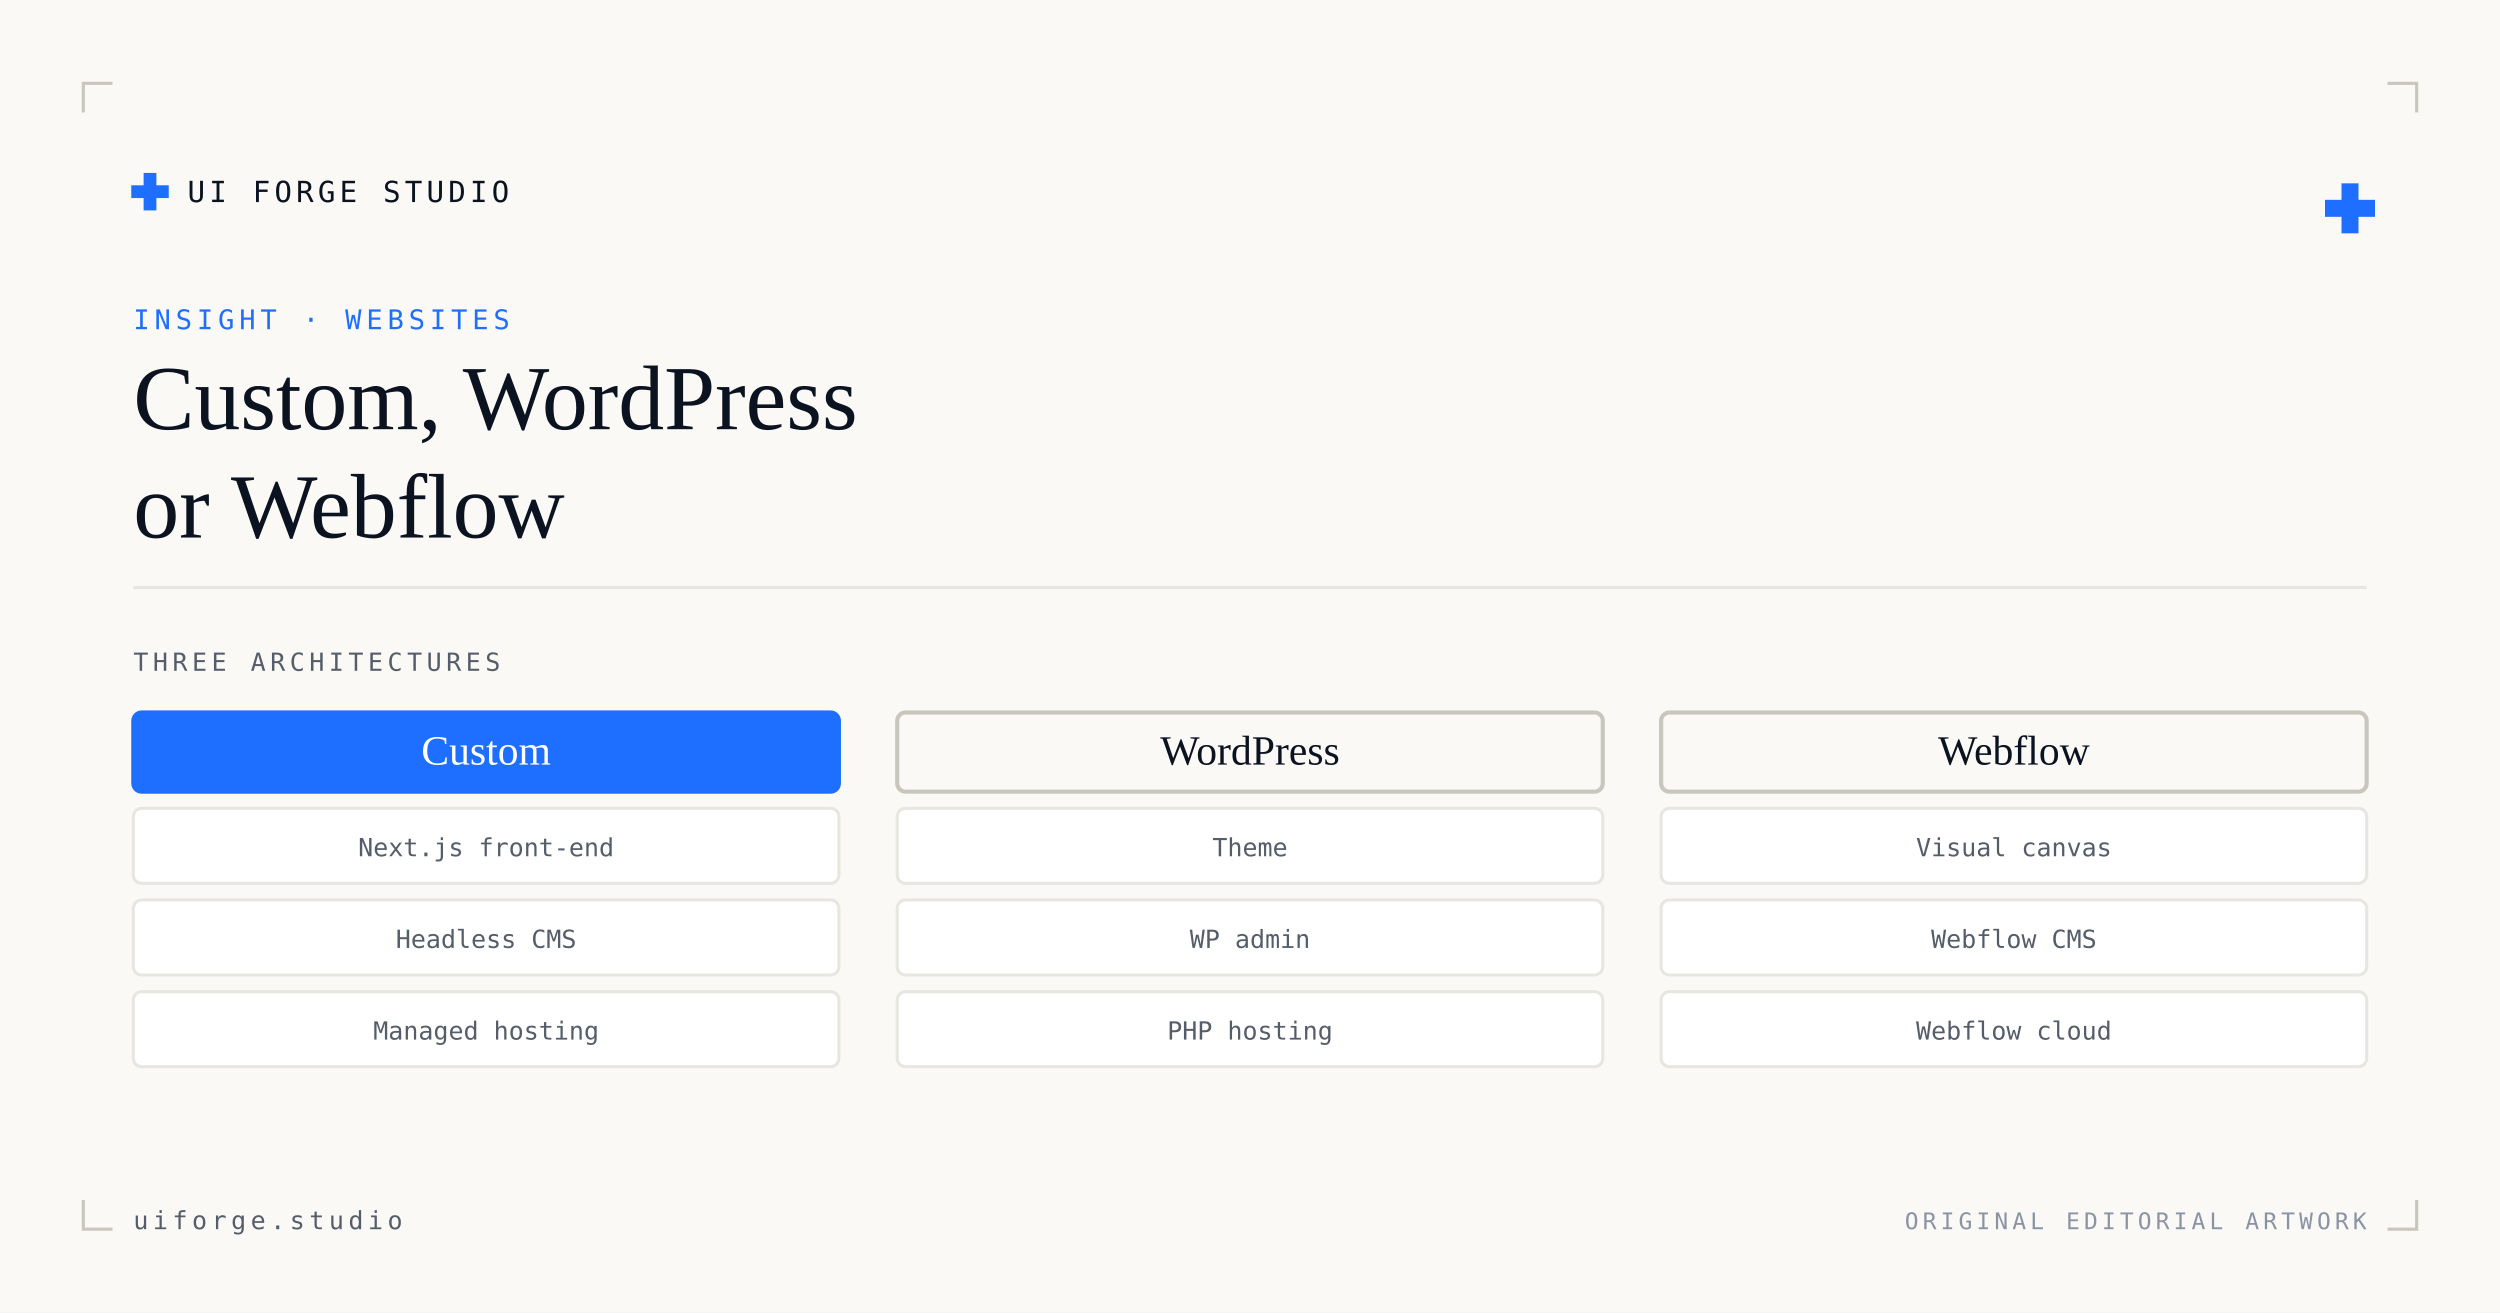
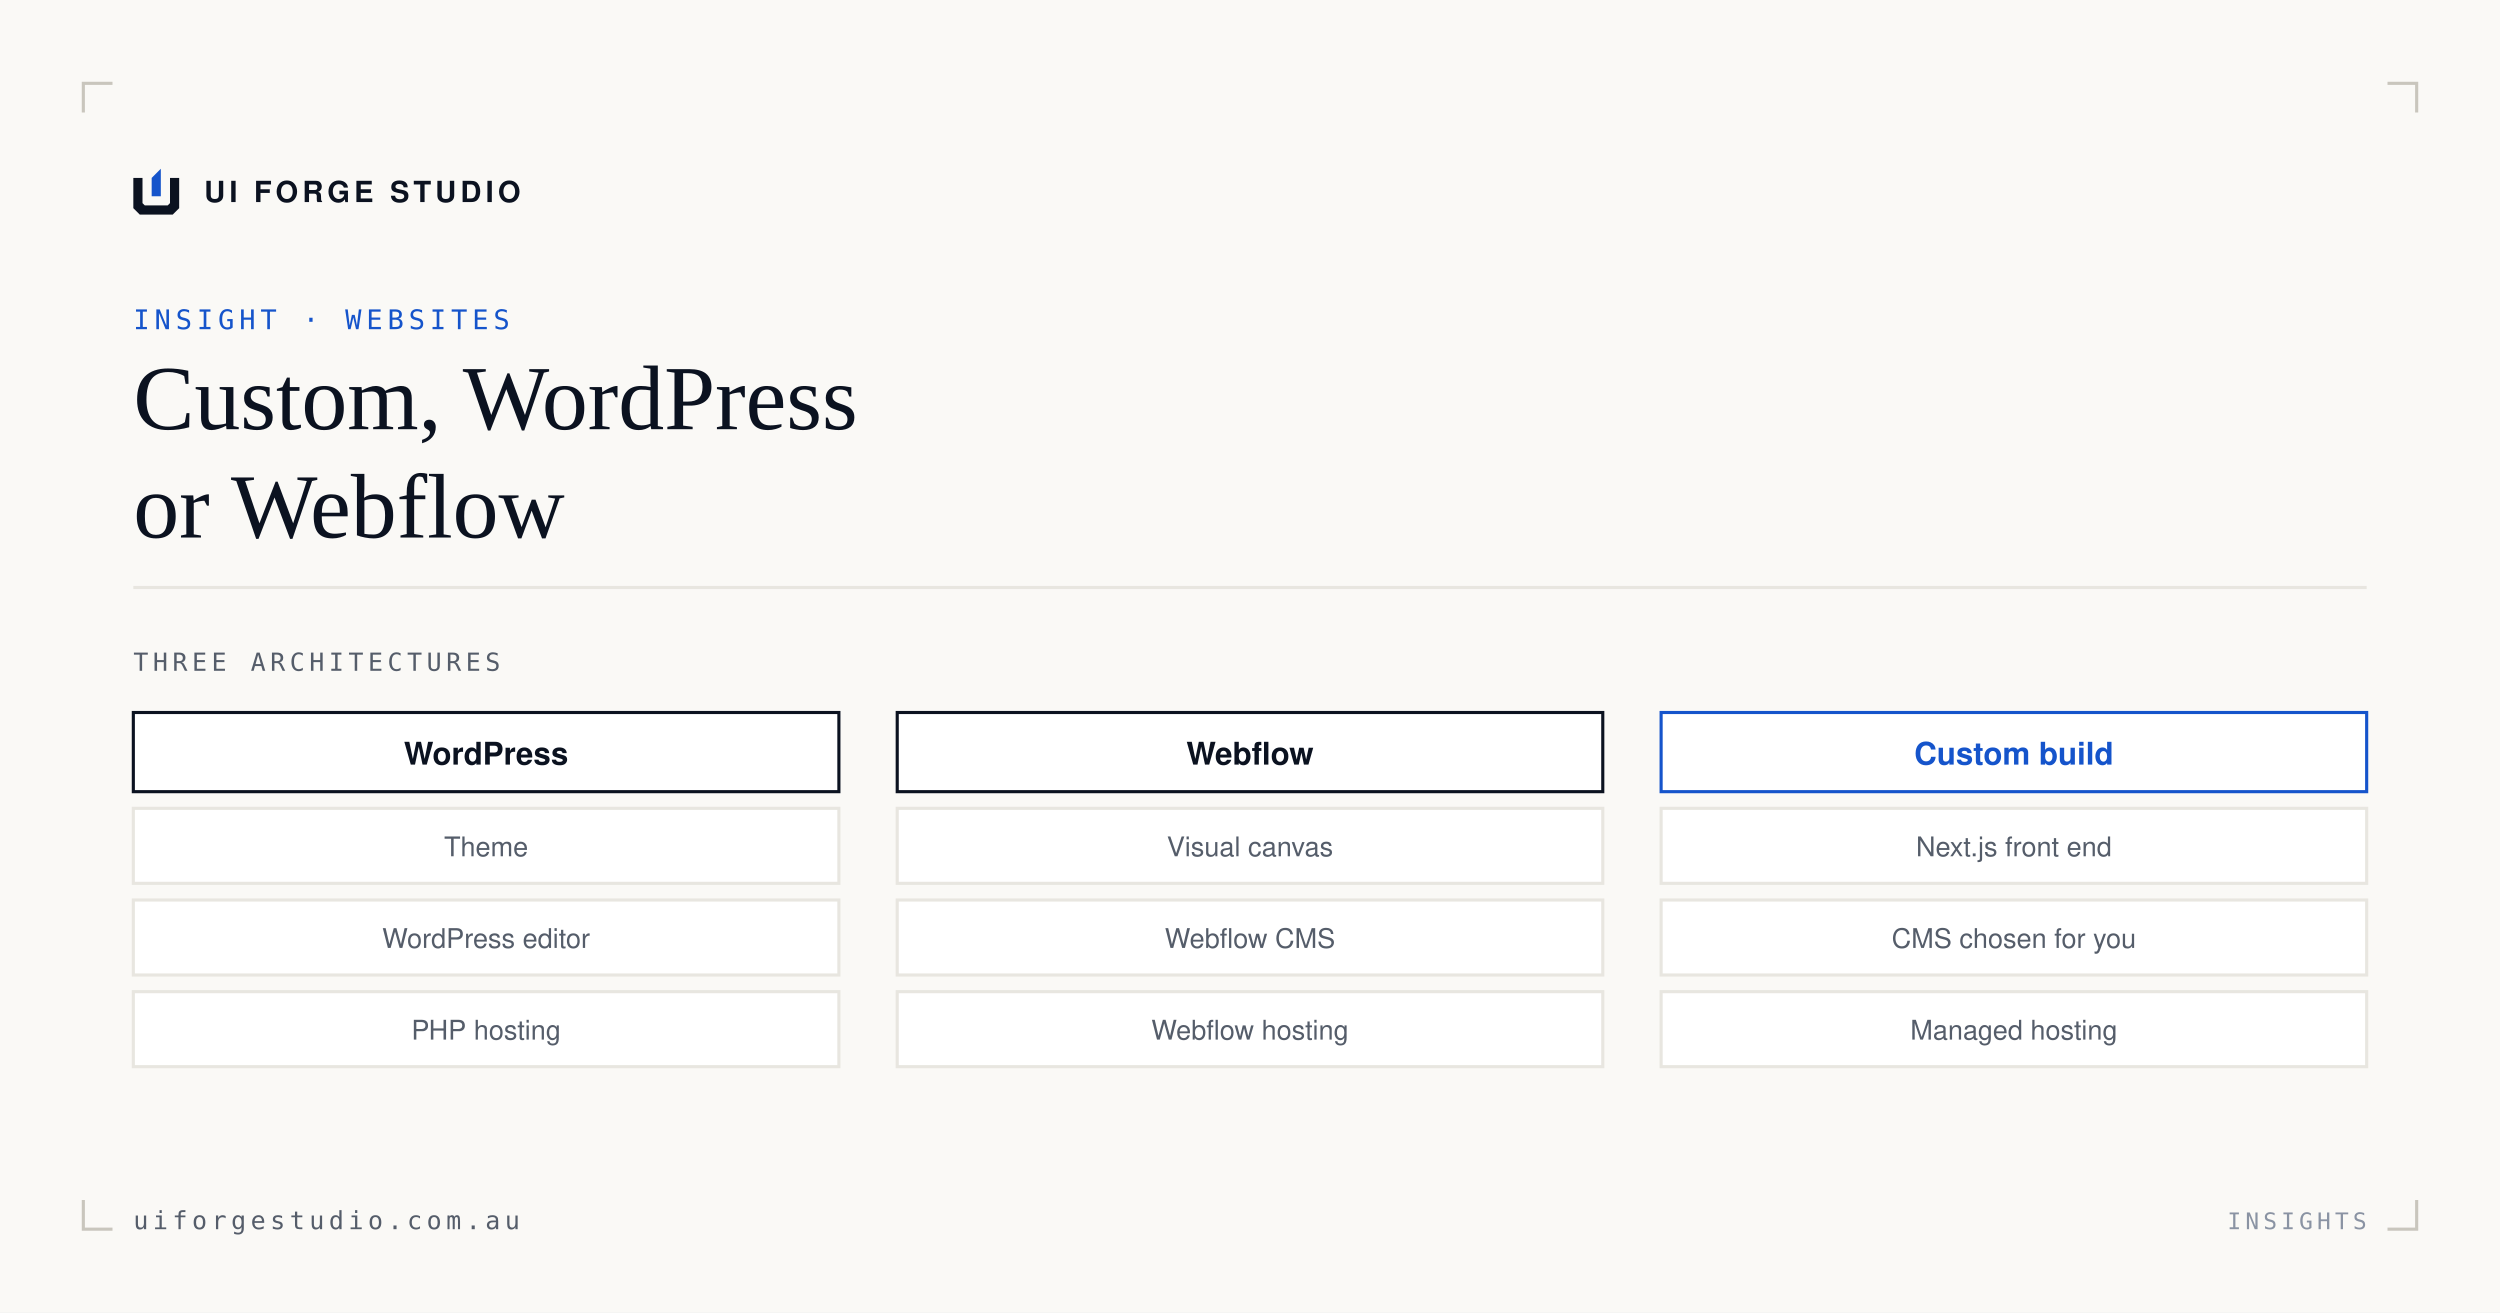
- <svg xmlns="http://www.w3.org/2000/svg" width="1200" height="630" viewBox="0 0 1200 630" role="img" aria-label="UI Forge Studio insight cover — Custom, WordPress or Webflow. Original editorial diagram artwork on a warm off-white stage.">
+ <svg xmlns="http://www.w3.org/2000/svg" width="1200" height="630" viewBox="0 0 1200 630" role="img" aria-label="UI Forge Studio insight cover — Custom, WordPress or Webflow.">
  <rect x="0" y="0" width="1200" height="630" fill="#faf9f6" />
  <path d="M40 54 V40 H54" fill="none" stroke="#c9c6bd" stroke-width="1.5" />
  <path d="M1146 40 H1160 V54" fill="none" stroke="#c9c6bd" stroke-width="1.5" />
  <path d="M1160 576 V590 H1146" fill="none" stroke="#c9c6bd" stroke-width="1.5" />
  <path d="M54 590 H40 V576" fill="none" stroke="#c9c6bd" stroke-width="1.5" />
-   <path d="M68.94 83 H75.06 V88.94 H81 V95.06 H75.06 V101 H68.94 V95.06 H63 V88.94 H68.94 Z" fill="#1e6fff" />
-   <text x="90" y="97" font-family="'SF Mono', ui-monospace, Menlo, Consolas, monospace" font-size="14" letter-spacing="2" fill="#0b1220">UI FORGE STUDIO</text>
-   <path d="M1123.92 88 H1132.08 V95.92 H1140 V104.08 H1132.08 V112 H1123.92 V104.08 H1116 V95.92 H1123.92 Z" fill="#1e6fff" />
-   <text x="64" y="158" font-family="'SF Mono', ui-monospace, Menlo, Consolas, monospace" font-size="13" letter-spacing="2.34" fill="#1e6fff">INSIGHT · WEBSITES</text>
-   <text x="64" y="206" font-family="Georgia, 'Times New Roman', serif" font-size="44" fill="#0b1220">Custom, WordPress</text>
-   <text x="64" y="258" font-family="Georgia, 'Times New Roman', serif" font-size="44" fill="#0b1220">or Webflow</text>
+   <path transform="translate(64 81) scale(0.22)" fill="#0b1220" d="M20 20V75L25 80H75L80 75V20H100V86L86 100H14L0 86V20H20Z" />
+   <path transform="translate(64 81) scale(0.22)" fill="#1554cb" d="M40 20 60 0V60H40Z" />
+   <text x="98" y="97" font-family="'Instrument Sans', 'Helvetica Neue', Helvetica, Arial, sans-serif" font-size="14" font-weight="600" letter-spacing="2" fill="#0b1220">UI FORGE STUDIO</text>
+   <text x="64" y="158" font-family="'SF Mono', ui-monospace, Menlo, Consolas, monospace" font-size="13" letter-spacing="2.34" fill="#1554cb">INSIGHT · WEBSITES</text>
+   <text x="64" y="206" font-family="'Instrument Serif', Georgia, 'Times New Roman', serif" font-size="44" fill="#0b1220">Custom, WordPress</text>
+   <text x="64" y="258" font-family="'Instrument Serif', Georgia, 'Times New Roman', serif" font-size="44" fill="#0b1220">or Webflow</text>
  <line x1="64" y1="282" x2="1136" y2="282" stroke="#e8e6e0" stroke-width="1.5" />
  <text x="64" y="322" font-family="'SF Mono', ui-monospace, Menlo, Consolas, monospace" font-size="12" letter-spacing="2.16" fill="#555d6a">THREE ARCHITECTURES</text>
-   <rect x="64" y="342" width="338.667" height="38" fill="#1e6fff" rx="4" stroke="#1e6fff" stroke-width="2" />
-   <text x="233.333" y="367" font-family="Georgia, 'Times New Roman', serif" font-size="20" text-anchor="middle" fill="#ffffff">Custom</text>
-   <rect x="64" y="388" width="338.667" height="36" fill="#ffffff" rx="4" stroke="#e8e6e0" stroke-width="1.5" />
-   <text x="233.333" y="411" font-family="'SF Mono', ui-monospace, Menlo, Consolas, monospace" font-size="12" text-anchor="middle" fill="#555d6a">Next.js front-end</text>
-   <rect x="64" y="432" width="338.667" height="36" fill="#ffffff" rx="4" stroke="#e8e6e0" stroke-width="1.5" />
-   <text x="233.333" y="455" font-family="'SF Mono', ui-monospace, Menlo, Consolas, monospace" font-size="12" text-anchor="middle" fill="#555d6a">Headless CMS</text>
-   <rect x="64" y="476" width="338.667" height="36" fill="#ffffff" rx="4" stroke="#e8e6e0" stroke-width="1.5" />
-   <text x="233.333" y="499" font-family="'SF Mono', ui-monospace, Menlo, Consolas, monospace" font-size="12" text-anchor="middle" fill="#555d6a">Managed hosting</text>
-   <rect x="430.667" y="342" width="338.667" height="38" fill="#faf9f6" rx="4" stroke="#c9c6bd" stroke-width="2" />
-   <text x="600" y="367" font-family="Georgia, 'Times New Roman', serif" font-size="20" text-anchor="middle" fill="#0b1220">WordPress</text>
-   <rect x="430.667" y="388" width="338.667" height="36" fill="#ffffff" rx="4" stroke="#e8e6e0" stroke-width="1.5" />
-   <text x="600" y="411" font-family="'SF Mono', ui-monospace, Menlo, Consolas, monospace" font-size="12" text-anchor="middle" fill="#555d6a">Theme</text>
-   <rect x="430.667" y="432" width="338.667" height="36" fill="#ffffff" rx="4" stroke="#e8e6e0" stroke-width="1.5" />
-   <text x="600" y="455" font-family="'SF Mono', ui-monospace, Menlo, Consolas, monospace" font-size="12" text-anchor="middle" fill="#555d6a">WP admin</text>
-   <rect x="430.667" y="476" width="338.667" height="36" fill="#ffffff" rx="4" stroke="#e8e6e0" stroke-width="1.5" />
-   <text x="600" y="499" font-family="'SF Mono', ui-monospace, Menlo, Consolas, monospace" font-size="12" text-anchor="middle" fill="#555d6a">PHP hosting</text>
-   <rect x="797.333" y="342" width="338.667" height="38" fill="#faf9f6" rx="4" stroke="#c9c6bd" stroke-width="2" />
-   <text x="966.667" y="367" font-family="Georgia, 'Times New Roman', serif" font-size="20" text-anchor="middle" fill="#0b1220">Webflow</text>
-   <rect x="797.333" y="388" width="338.667" height="36" fill="#ffffff" rx="4" stroke="#e8e6e0" stroke-width="1.5" />
-   <text x="966.667" y="411" font-family="'SF Mono', ui-monospace, Menlo, Consolas, monospace" font-size="12" text-anchor="middle" fill="#555d6a">Visual canvas</text>
-   <rect x="797.333" y="432" width="338.667" height="36" fill="#ffffff" rx="4" stroke="#e8e6e0" stroke-width="1.5" />
-   <text x="966.667" y="455" font-family="'SF Mono', ui-monospace, Menlo, Consolas, monospace" font-size="12" text-anchor="middle" fill="#555d6a">Webflow CMS</text>
-   <rect x="797.333" y="476" width="338.667" height="36" fill="#ffffff" rx="4" stroke="#e8e6e0" stroke-width="1.5" />
-   <text x="966.667" y="499" font-family="'SF Mono', ui-monospace, Menlo, Consolas, monospace" font-size="12" text-anchor="middle" fill="#555d6a">Webflow cloud</text>
-   <text x="64" y="590" font-family="'SF Mono', ui-monospace, Menlo, Consolas, monospace" font-size="12" letter-spacing="2.16" fill="#555d6a">uiforge.studio</text>
-   <text x="1136" y="590" font-family="'SF Mono', ui-monospace, Menlo, Consolas, monospace" font-size="11" letter-spacing="1.98" text-anchor="end" fill="#8a93a3">ORIGINAL EDITORIAL ARTWORK</text>
+   <rect x="64" y="342" width="338.667" height="38" fill="#ffffff" stroke="#0b1220" stroke-width="1.5" />
+   <text x="233.333" y="367" font-family="'Instrument Sans', 'Helvetica Neue', Helvetica, Arial, sans-serif" font-size="15" font-weight="600" text-anchor="middle" fill="#0b1220">WordPress</text>
+   <rect x="64" y="388" width="338.667" height="36" fill="#ffffff" stroke="#e8e6e0" stroke-width="1.5" />
+   <text x="233.333" y="411" font-family="'Instrument Sans', 'Helvetica Neue', Helvetica, Arial, sans-serif" font-size="13" text-anchor="middle" fill="#555d6a">Theme</text>
+   <rect x="64" y="432" width="338.667" height="36" fill="#ffffff" stroke="#e8e6e0" stroke-width="1.5" />
+   <text x="233.333" y="455" font-family="'Instrument Sans', 'Helvetica Neue', Helvetica, Arial, sans-serif" font-size="13" text-anchor="middle" fill="#555d6a">WordPress editor</text>
+   <rect x="64" y="476" width="338.667" height="36" fill="#ffffff" stroke="#e8e6e0" stroke-width="1.5" />
+   <text x="233.333" y="499" font-family="'Instrument Sans', 'Helvetica Neue', Helvetica, Arial, sans-serif" font-size="13" text-anchor="middle" fill="#555d6a">PHP hosting</text>
+   <rect x="430.667" y="342" width="338.667" height="38" fill="#ffffff" stroke="#0b1220" stroke-width="1.5" />
+   <text x="600" y="367" font-family="'Instrument Sans', 'Helvetica Neue', Helvetica, Arial, sans-serif" font-size="15" font-weight="600" text-anchor="middle" fill="#0b1220">Webflow</text>
+   <rect x="430.667" y="388" width="338.667" height="36" fill="#ffffff" stroke="#e8e6e0" stroke-width="1.5" />
+   <text x="600" y="411" font-family="'Instrument Sans', 'Helvetica Neue', Helvetica, Arial, sans-serif" font-size="13" text-anchor="middle" fill="#555d6a">Visual canvas</text>
+   <rect x="430.667" y="432" width="338.667" height="36" fill="#ffffff" stroke="#e8e6e0" stroke-width="1.5" />
+   <text x="600" y="455" font-family="'Instrument Sans', 'Helvetica Neue', Helvetica, Arial, sans-serif" font-size="13" text-anchor="middle" fill="#555d6a">Webflow CMS</text>
+   <rect x="430.667" y="476" width="338.667" height="36" fill="#ffffff" stroke="#e8e6e0" stroke-width="1.5" />
+   <text x="600" y="499" font-family="'Instrument Sans', 'Helvetica Neue', Helvetica, Arial, sans-serif" font-size="13" text-anchor="middle" fill="#555d6a">Webflow hosting</text>
+   <rect x="797.333" y="342" width="338.667" height="38" fill="#ffffff" stroke="#1554cb" stroke-width="1.5" />
+   <text x="966.667" y="367" font-family="'Instrument Sans', 'Helvetica Neue', Helvetica, Arial, sans-serif" font-size="15" font-weight="600" text-anchor="middle" fill="#1554cb">Custom build</text>
+   <rect x="797.333" y="388" width="338.667" height="36" fill="#ffffff" stroke="#e8e6e0" stroke-width="1.5" />
+   <text x="966.667" y="411" font-family="'Instrument Sans', 'Helvetica Neue', Helvetica, Arial, sans-serif" font-size="13" text-anchor="middle" fill="#555d6a">Next.js front end</text>
+   <rect x="797.333" y="432" width="338.667" height="36" fill="#ffffff" stroke="#e8e6e0" stroke-width="1.5" />
+   <text x="966.667" y="455" font-family="'Instrument Sans', 'Helvetica Neue', Helvetica, Arial, sans-serif" font-size="13" text-anchor="middle" fill="#555d6a">CMS chosen for you</text>
+   <rect x="797.333" y="476" width="338.667" height="36" fill="#ffffff" stroke="#e8e6e0" stroke-width="1.5" />
+   <text x="966.667" y="499" font-family="'Instrument Sans', 'Helvetica Neue', Helvetica, Arial, sans-serif" font-size="13" text-anchor="middle" fill="#555d6a">Managed hosting</text>
+   <text x="64" y="590" font-family="'SF Mono', ui-monospace, Menlo, Consolas, monospace" font-size="12" letter-spacing="2.16" fill="#555d6a">uiforgestudio.com.au</text>
+   <text x="1136" y="590" font-family="'SF Mono', ui-monospace, Menlo, Consolas, monospace" font-size="11" letter-spacing="1.98" text-anchor="end" fill="#8a93a3">INSIGHTS</text>
</svg>
